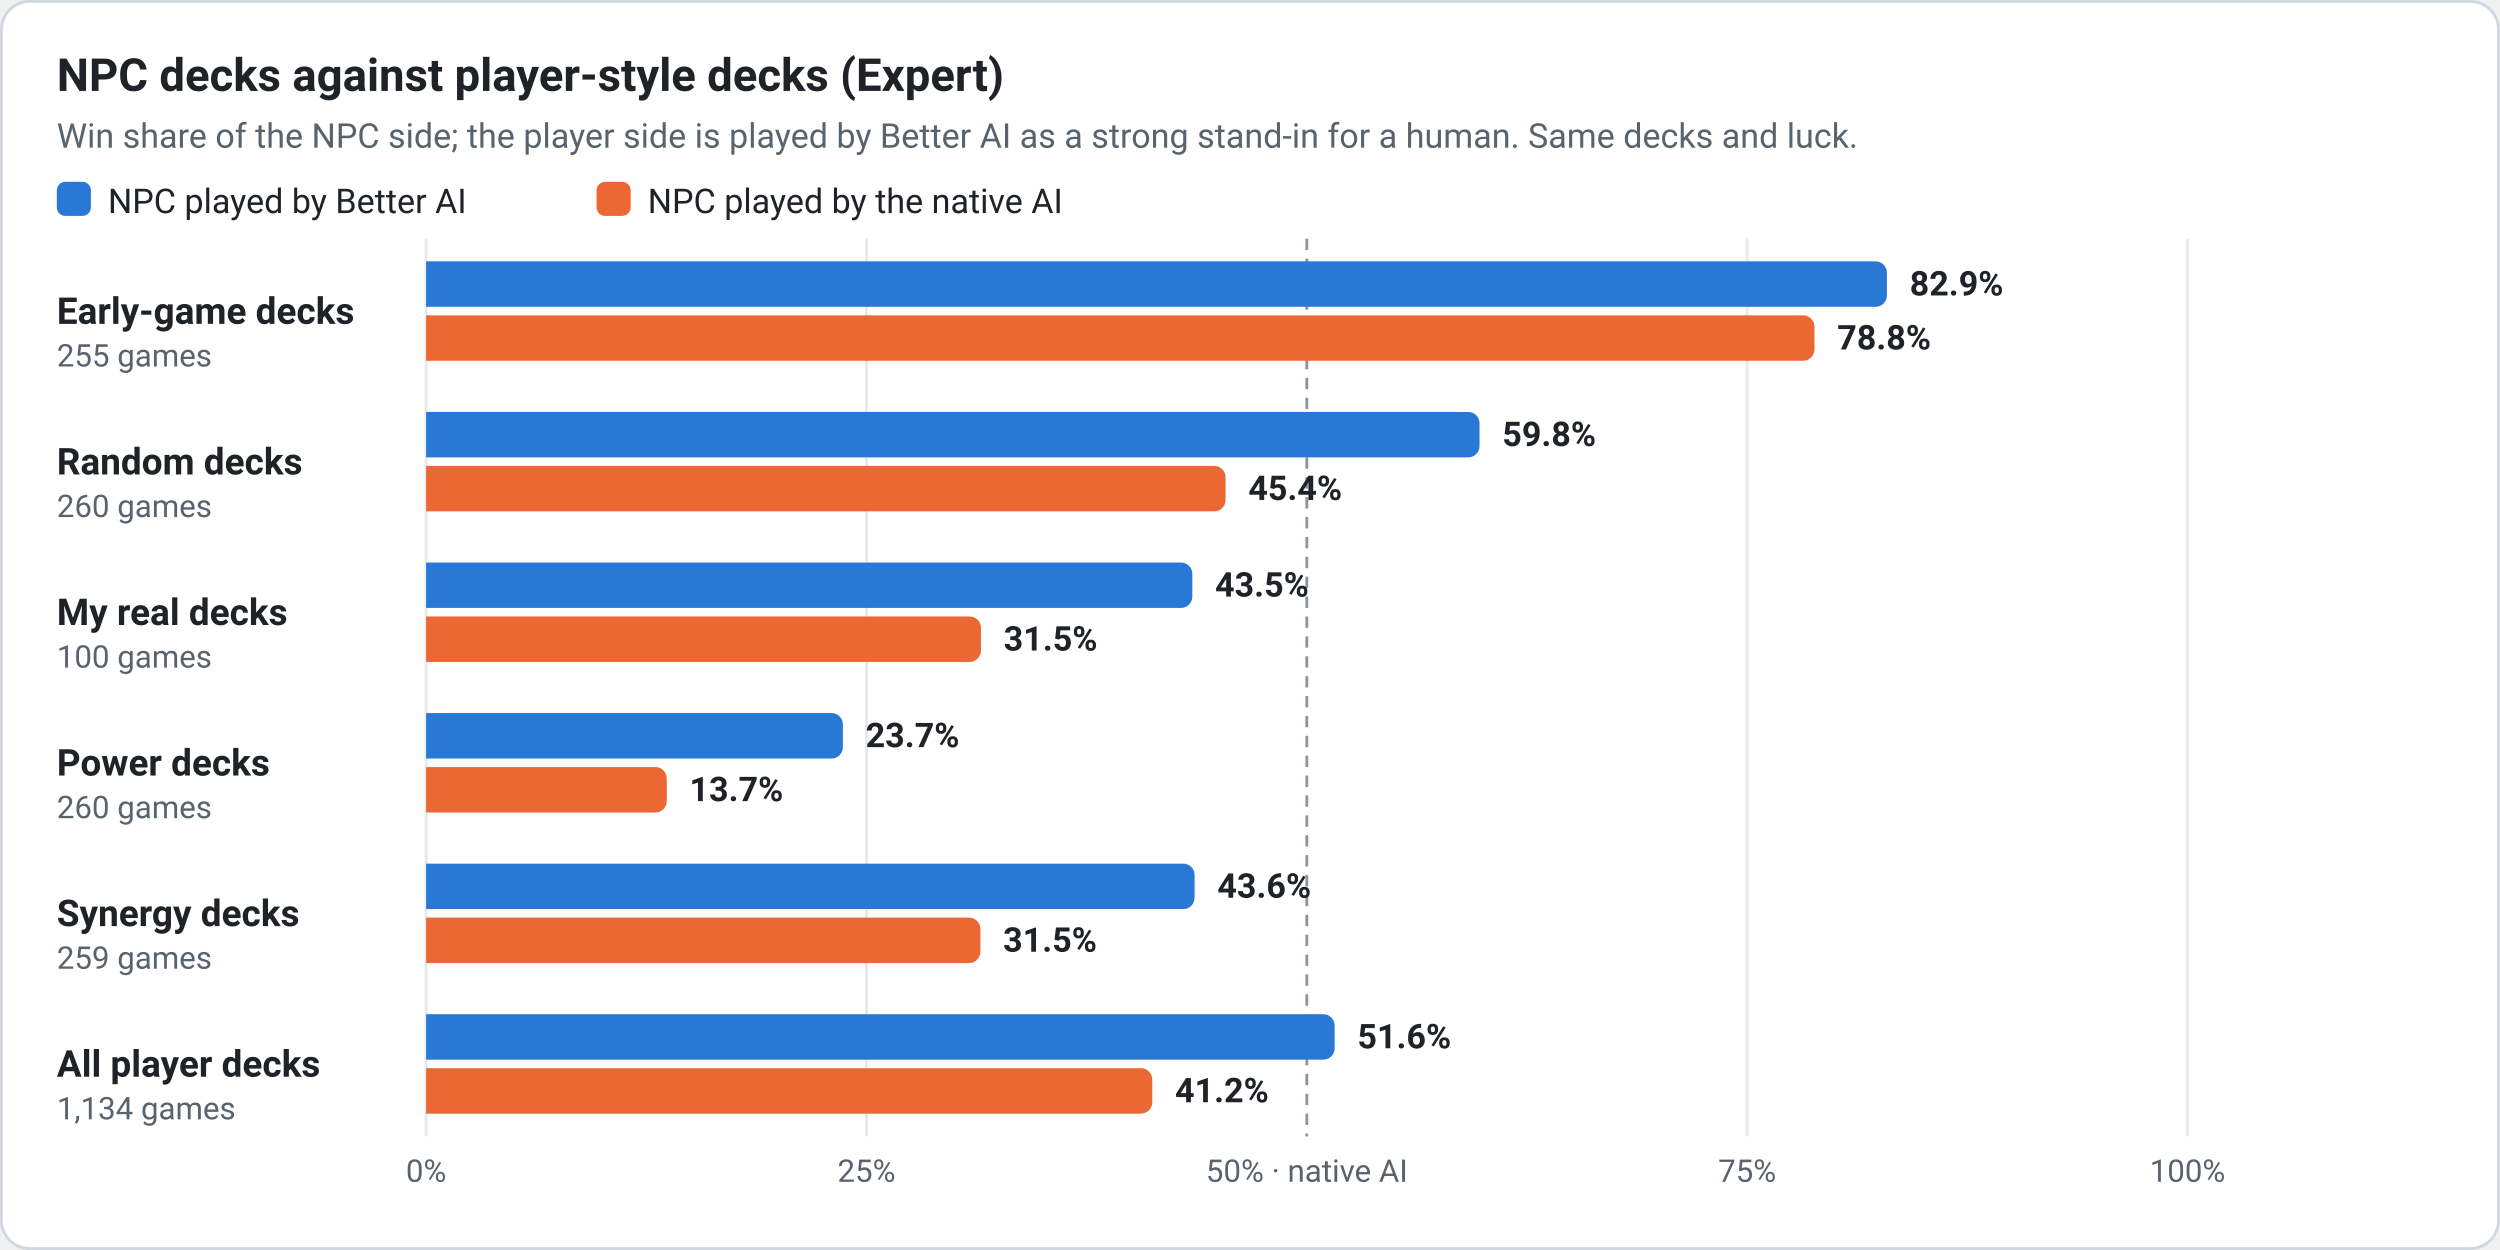
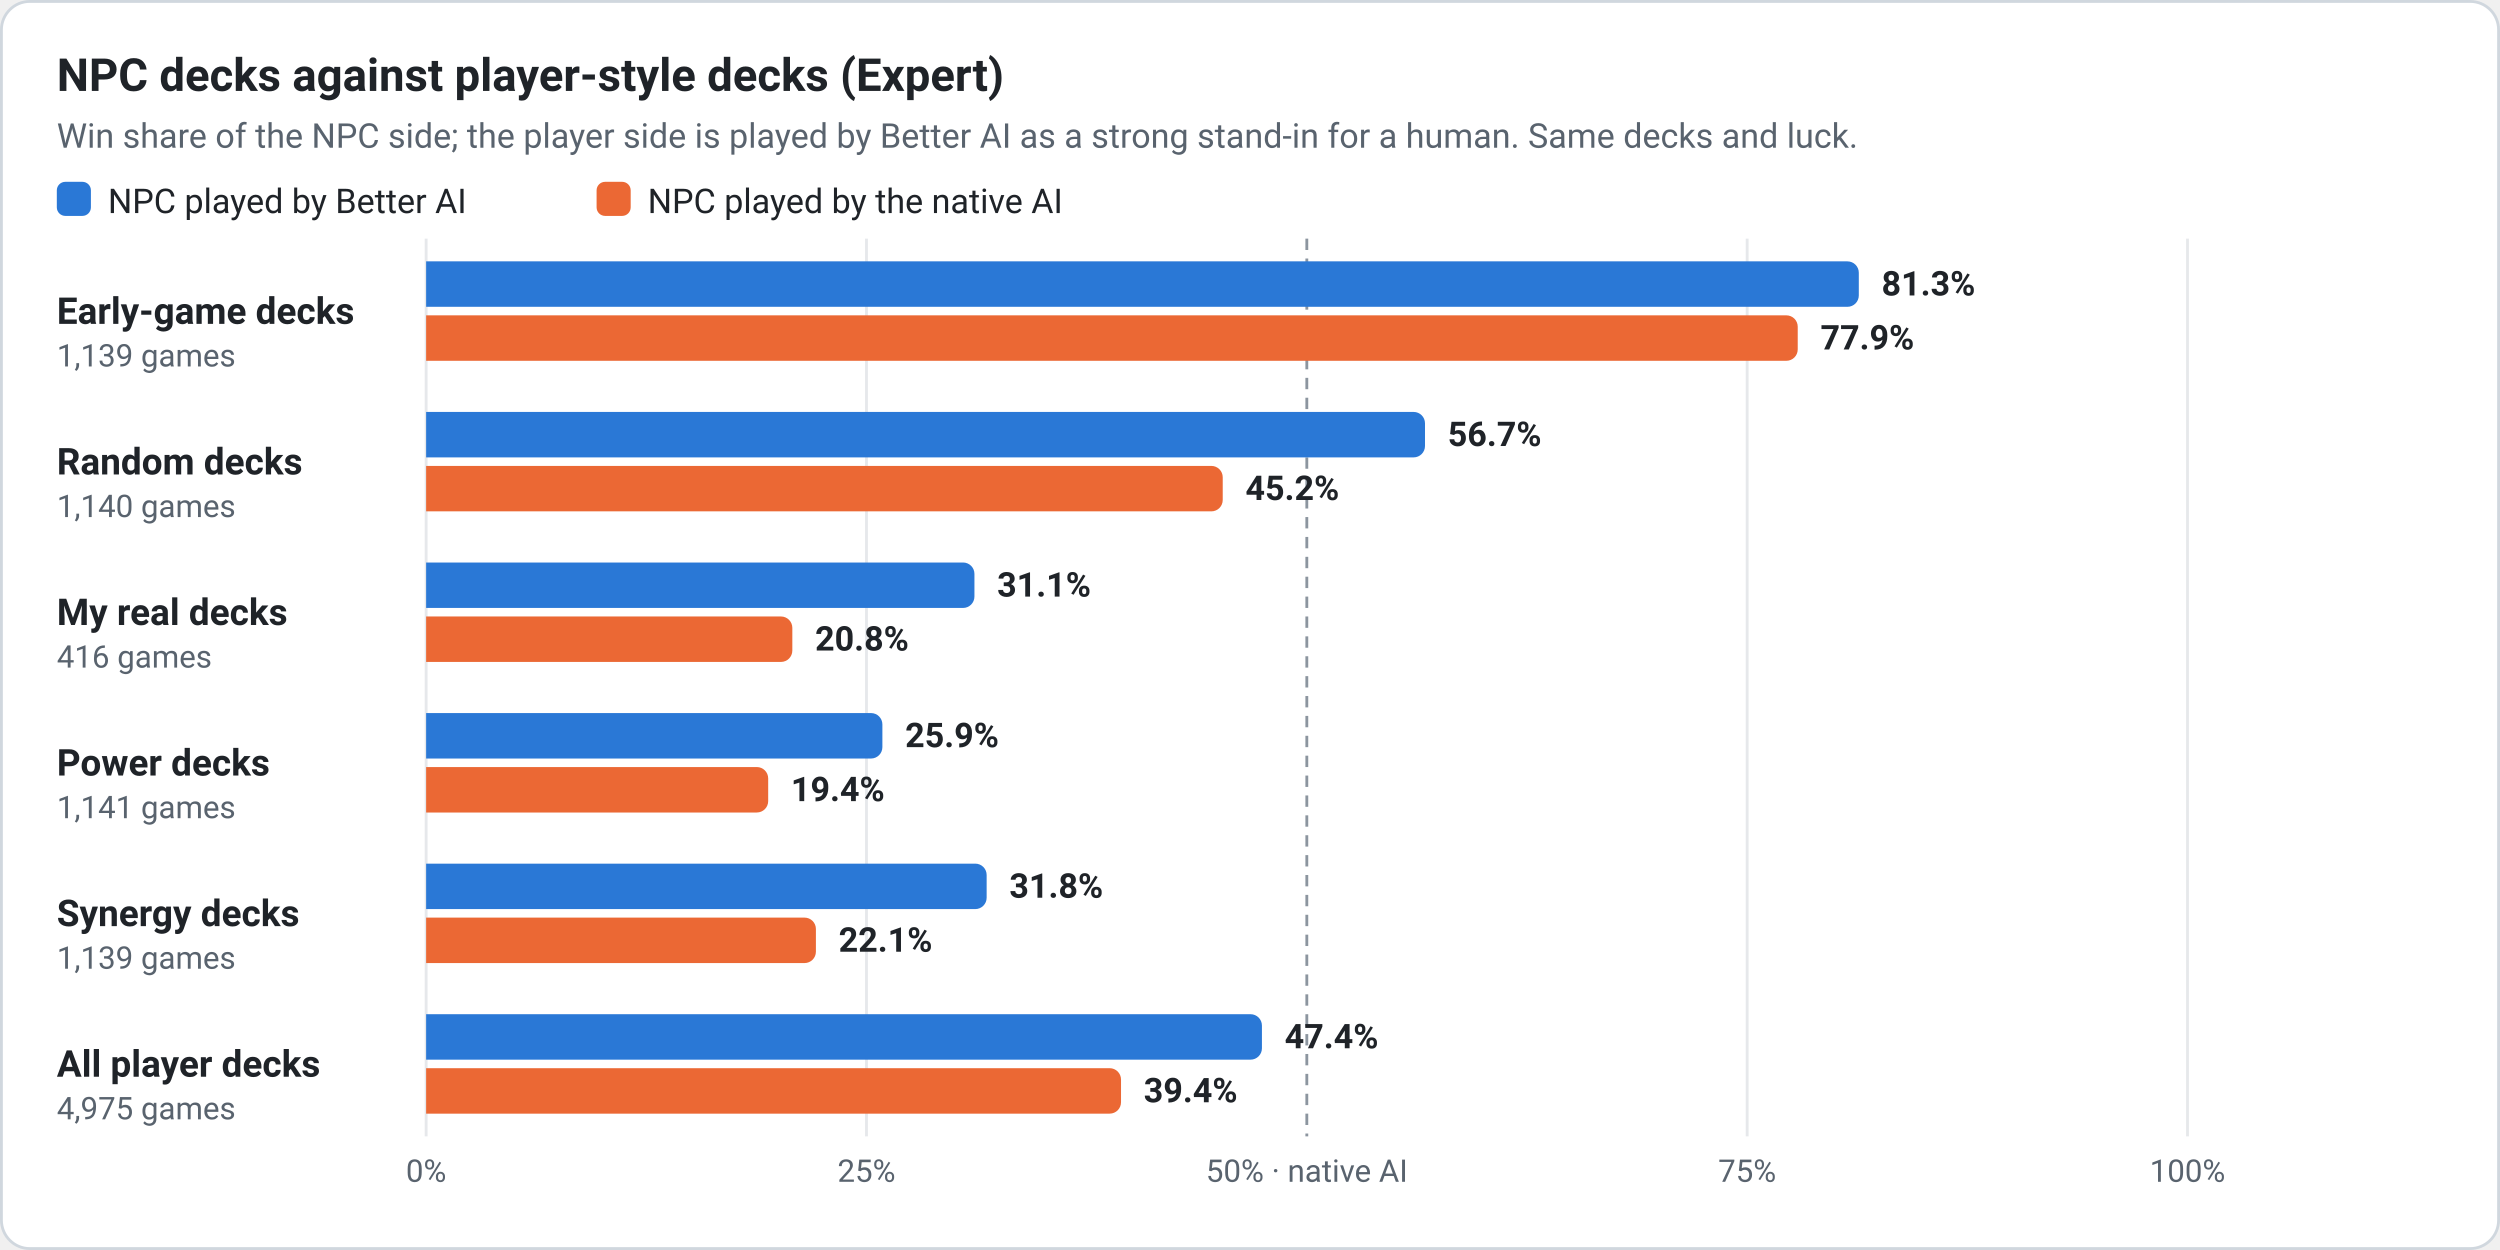
<svg xmlns="http://www.w3.org/2000/svg" width="880" height="440" viewBox="0 0 880 440" font-family="system-ui,-apple-system,'Segoe UI',Roboto,Helvetica,Arial,sans-serif" role="img" aria-label="NPC decks against player-style decks (Expert)">
  <rect x="0.5" y="0.5" width="879" height="439" rx="10" fill="#ffffff" stroke="#d0d7de" />
  <text x="20.0" y="32.0" fill="#1f2328" font-size="16" font-weight="600" text-anchor="start">NPC decks against player-style decks (Expert)</text>
  <text x="20.0" y="52.0" fill="#59636e" font-size="12" font-weight="400" text-anchor="start">Win share of the NPC side; the player side is played by Better AI as a strong stand-in for a human. Same decks and luck.</text>
  <line x1="150.0" y1="84" x2="150.0" y2="400" stroke="#e6e8eb" stroke-width="1" />
  <text x="150.0" y="416.0" fill="#59636e" font-size="11" font-weight="400" text-anchor="middle">0%</text>
  <line x1="305.0" y1="84" x2="305.0" y2="400" stroke="#e6e8eb" stroke-width="1" />
  <text x="305.0" y="416.0" fill="#59636e" font-size="11" font-weight="400" text-anchor="middle">25%</text>
  <line x1="460.0" y1="84" x2="460.0" y2="400" stroke="#8c959f" stroke-width="1" stroke-dasharray="4 3" />
  <text x="460.0" y="416.0" fill="#59636e" font-size="11" font-weight="400" text-anchor="middle">50% · native AI</text>
  <line x1="615.0" y1="84" x2="615.0" y2="400" stroke="#e6e8eb" stroke-width="1" />
  <text x="615.0" y="416.0" fill="#59636e" font-size="11" font-weight="400" text-anchor="middle">75%</text>
  <line x1="770.0" y1="84" x2="770.0" y2="400" stroke="#e6e8eb" stroke-width="1" />
  <text x="770.0" y="416.0" fill="#59636e" font-size="11" font-weight="400" text-anchor="middle">100%</text>
  <rect x="20" y="64" width="12" height="12" rx="3" fill="#2a78d6" />
  <text x="38.0" y="75.0" fill="#1f2328" font-size="12" font-weight="400" text-anchor="start">NPC played by Better AI</text>
  <rect x="210" y="64" width="12" height="12" rx="3" fill="#eb6834" />
  <text x="228.0" y="75.0" fill="#1f2328" font-size="12" font-weight="400" text-anchor="start">NPC played by the native AI</text>
  <text x="20.0" y="114.0" fill="#1f2328" font-size="13" font-weight="600" text-anchor="start">Early-game decks</text>
-   <text x="20.0" y="129.0" fill="#59636e" font-size="11" font-weight="400" text-anchor="start">255 games</text>
-   <path d="M150.0,92.0 H660.2 A4,4 0 0 1 664.2,96.0 V104.0 A4,4 0 0 1 660.2,108.0 H150.0 Z" fill="#2a78d6" />
-   <text x="672.2" y="104.0" fill="#1f2328" font-size="12" font-weight="600" text-anchor="start">82.9%</text>
-   <path d="M150.0,111.0 H634.7 A4,4 0 0 1 638.7,115.0 V123.0 A4,4 0 0 1 634.7,127.0 H150.0 Z" fill="#eb6834" />
-   <text x="646.7" y="123.0" fill="#1f2328" font-size="12" font-weight="600" text-anchor="start">78.8%</text>
+   <text x="20.0" y="129.0" fill="#59636e" font-size="11" font-weight="400" text-anchor="start">1,139 games</text>
+   <path d="M150.0,92.0 H650.3 A4,4 0 0 1 654.3,96.0 V104.0 A4,4 0 0 1 650.3,108.0 H150.0 Z" fill="#2a78d6" />
+   <text x="662.3" y="104.0" fill="#1f2328" font-size="12" font-weight="600" text-anchor="start">81.3%</text>
+   <path d="M150.0,111.0 H628.8 A4,4 0 0 1 632.8,115.0 V123.0 A4,4 0 0 1 628.8,127.0 H150.0 Z" fill="#eb6834" />
+   <text x="640.8" y="123.0" fill="#1f2328" font-size="12" font-weight="600" text-anchor="start">77.9%</text>
  <text x="20.0" y="167.0" fill="#1f2328" font-size="13" font-weight="600" text-anchor="start">Random decks</text>
-   <text x="20.0" y="182.0" fill="#59636e" font-size="11" font-weight="400" text-anchor="start">260 games</text>
-   <path d="M150.0,145.0 H516.8 A4,4 0 0 1 520.8,149.0 V157.0 A4,4 0 0 1 516.8,161.0 H150.0 Z" fill="#2a78d6" />
-   <text x="528.8" y="157.0" fill="#1f2328" font-size="12" font-weight="600" text-anchor="start">59.8%</text>
-   <path d="M150.0,164.0 H427.4 A4,4 0 0 1 431.4,168.0 V176.0 A4,4 0 0 1 427.4,180.0 H150.0 Z" fill="#eb6834" />
-   <text x="439.4" y="176.0" fill="#1f2328" font-size="12" font-weight="600" text-anchor="start">45.4%</text>
+   <text x="20.0" y="182.0" fill="#59636e" font-size="11" font-weight="400" text-anchor="start">1,140 games</text>
+   <path d="M150.0,145.0 H497.6 A4,4 0 0 1 501.6,149.0 V157.0 A4,4 0 0 1 497.6,161.0 H150.0 Z" fill="#2a78d6" />
+   <text x="509.6" y="157.0" fill="#1f2328" font-size="12" font-weight="600" text-anchor="start">56.7%</text>
+   <path d="M150.0,164.0 H426.4 A4,4 0 0 1 430.4,168.0 V176.0 A4,4 0 0 1 426.4,180.0 H150.0 Z" fill="#eb6834" />
+   <text x="438.4" y="176.0" fill="#1f2328" font-size="12" font-weight="600" text-anchor="start">45.2%</text>
  <text x="20.0" y="220.0" fill="#1f2328" font-size="13" font-weight="600" text-anchor="start">My real decks</text>
-   <text x="20.0" y="235.0" fill="#59636e" font-size="11" font-weight="400" text-anchor="start">100 games</text>
-   <path d="M150.0,198.0 H415.7 A4,4 0 0 1 419.7,202.0 V210.0 A4,4 0 0 1 415.7,214.0 H150.0 Z" fill="#2a78d6" />
-   <text x="427.7" y="210.0" fill="#1f2328" font-size="12" font-weight="600" text-anchor="start">43.5%</text>
-   <path d="M150.0,217.0 H341.3 A4,4 0 0 1 345.3,221.0 V229.0 A4,4 0 0 1 341.3,233.0 H150.0 Z" fill="#eb6834" />
-   <text x="353.3" y="229.0" fill="#1f2328" font-size="12" font-weight="600" text-anchor="start">31.5%</text>
+   <text x="20.0" y="235.0" fill="#59636e" font-size="11" font-weight="400" text-anchor="start">416 games</text>
+   <path d="M150.0,198.0 H339.0 A4,4 0 0 1 343.0,202.0 V210.0 A4,4 0 0 1 339.0,214.0 H150.0 Z" fill="#2a78d6" />
+   <text x="351.0" y="210.0" fill="#1f2328" font-size="12" font-weight="600" text-anchor="start">31.1%</text>
+   <path d="M150.0,217.0 H274.9 A4,4 0 0 1 278.9,221.0 V229.0 A4,4 0 0 1 274.9,233.0 H150.0 Z" fill="#eb6834" />
+   <text x="286.9" y="229.0" fill="#1f2328" font-size="12" font-weight="600" text-anchor="start">20.8%</text>
  <text x="20.0" y="273.0" fill="#1f2328" font-size="13" font-weight="600" text-anchor="start">Power decks</text>
-   <text x="20.0" y="288.0" fill="#59636e" font-size="11" font-weight="400" text-anchor="start">260 games</text>
-   <path d="M150.0,251.0 H292.7 A4,4 0 0 1 296.7,255.0 V263.0 A4,4 0 0 1 292.7,267.0 H150.0 Z" fill="#2a78d6" />
-   <text x="304.7" y="263.0" fill="#1f2328" font-size="12" font-weight="600" text-anchor="start">23.7%</text>
-   <path d="M150.0,270.0 H230.7 A4,4 0 0 1 234.7,274.0 V282.0 A4,4 0 0 1 230.7,286.0 H150.0 Z" fill="#eb6834" />
-   <text x="242.7" y="282.0" fill="#1f2328" font-size="12" font-weight="600" text-anchor="start">13.7%</text>
+   <text x="20.0" y="288.0" fill="#59636e" font-size="11" font-weight="400" text-anchor="start">1,141 games</text>
+   <path d="M150.0,251.0 H306.6 A4,4 0 0 1 310.6,255.0 V263.0 A4,4 0 0 1 306.6,267.0 H150.0 Z" fill="#2a78d6" />
+   <text x="318.6" y="263.0" fill="#1f2328" font-size="12" font-weight="600" text-anchor="start">25.9%</text>
+   <path d="M150.0,270.0 H266.4 A4,4 0 0 1 270.4,274.0 V282.0 A4,4 0 0 1 266.4,286.0 H150.0 Z" fill="#eb6834" />
+   <text x="278.4" y="282.0" fill="#1f2328" font-size="12" font-weight="600" text-anchor="start">19.4%</text>
  <text x="20.0" y="326.0" fill="#1f2328" font-size="13" font-weight="600" text-anchor="start">Synergy decks</text>
-   <text x="20.0" y="341.0" fill="#59636e" font-size="11" font-weight="400" text-anchor="start">259 games</text>
-   <path d="M150.0,304.0 H416.5 A4,4 0 0 1 420.5,308.0 V316.0 A4,4 0 0 1 416.5,320.0 H150.0 Z" fill="#2a78d6" />
-   <text x="428.5" y="316.0" fill="#1f2328" font-size="12" font-weight="600" text-anchor="start">43.6%</text>
-   <path d="M150.0,323.0 H341.1 A4,4 0 0 1 345.1,327.0 V335.0 A4,4 0 0 1 341.1,339.0 H150.0 Z" fill="#eb6834" />
-   <text x="353.1" y="335.0" fill="#1f2328" font-size="12" font-weight="600" text-anchor="start">31.5%</text>
+   <text x="20.0" y="341.0" fill="#59636e" font-size="11" font-weight="400" text-anchor="start">1,139 games</text>
+   <path d="M150.0,304.0 H343.3 A4,4 0 0 1 347.3,308.0 V316.0 A4,4 0 0 1 343.3,320.0 H150.0 Z" fill="#2a78d6" />
+   <text x="355.3" y="316.0" fill="#1f2328" font-size="12" font-weight="600" text-anchor="start">31.8%</text>
+   <path d="M150.0,323.0 H283.2 A4,4 0 0 1 287.2,327.0 V335.0 A4,4 0 0 1 283.2,339.0 H150.0 Z" fill="#eb6834" />
+   <text x="295.2" y="335.0" fill="#1f2328" font-size="12" font-weight="600" text-anchor="start">22.1%</text>
  <text x="20.0" y="379.0" fill="#1f2328" font-size="13" font-weight="600" text-anchor="start">All player decks</text>
-   <text x="20.0" y="394.0" fill="#59636e" font-size="11" font-weight="400" text-anchor="start">1,134 games</text>
-   <path d="M150.0,357.0 H465.8 A4,4 0 0 1 469.8,361.0 V369.0 A4,4 0 0 1 465.8,373.0 H150.0 Z" fill="#2a78d6" />
-   <text x="477.8" y="369.0" fill="#1f2328" font-size="12" font-weight="600" text-anchor="start">51.6%</text>
-   <path d="M150.0,376.0 H401.6 A4,4 0 0 1 405.6,380.0 V388.0 A4,4 0 0 1 401.6,392.0 H150.0 Z" fill="#eb6834" />
-   <text x="413.6" y="388.0" fill="#1f2328" font-size="12" font-weight="600" text-anchor="start">41.2%</text>
+   <text x="20.0" y="394.0" fill="#59636e" font-size="11" font-weight="400" text-anchor="start">4,975 games</text>
+   <path d="M150.0,357.0 H440.2 A4,4 0 0 1 444.2,361.0 V369.0 A4,4 0 0 1 440.2,373.0 H150.0 Z" fill="#2a78d6" />
+   <text x="452.2" y="369.0" fill="#1f2328" font-size="12" font-weight="600" text-anchor="start">47.4%</text>
+   <path d="M150.0,376.0 H390.6 A4,4 0 0 1 394.6,380.0 V388.0 A4,4 0 0 1 390.6,392.0 H150.0 Z" fill="#eb6834" />
+   <text x="402.6" y="388.0" fill="#1f2328" font-size="12" font-weight="600" text-anchor="start">39.4%</text>
</svg>
